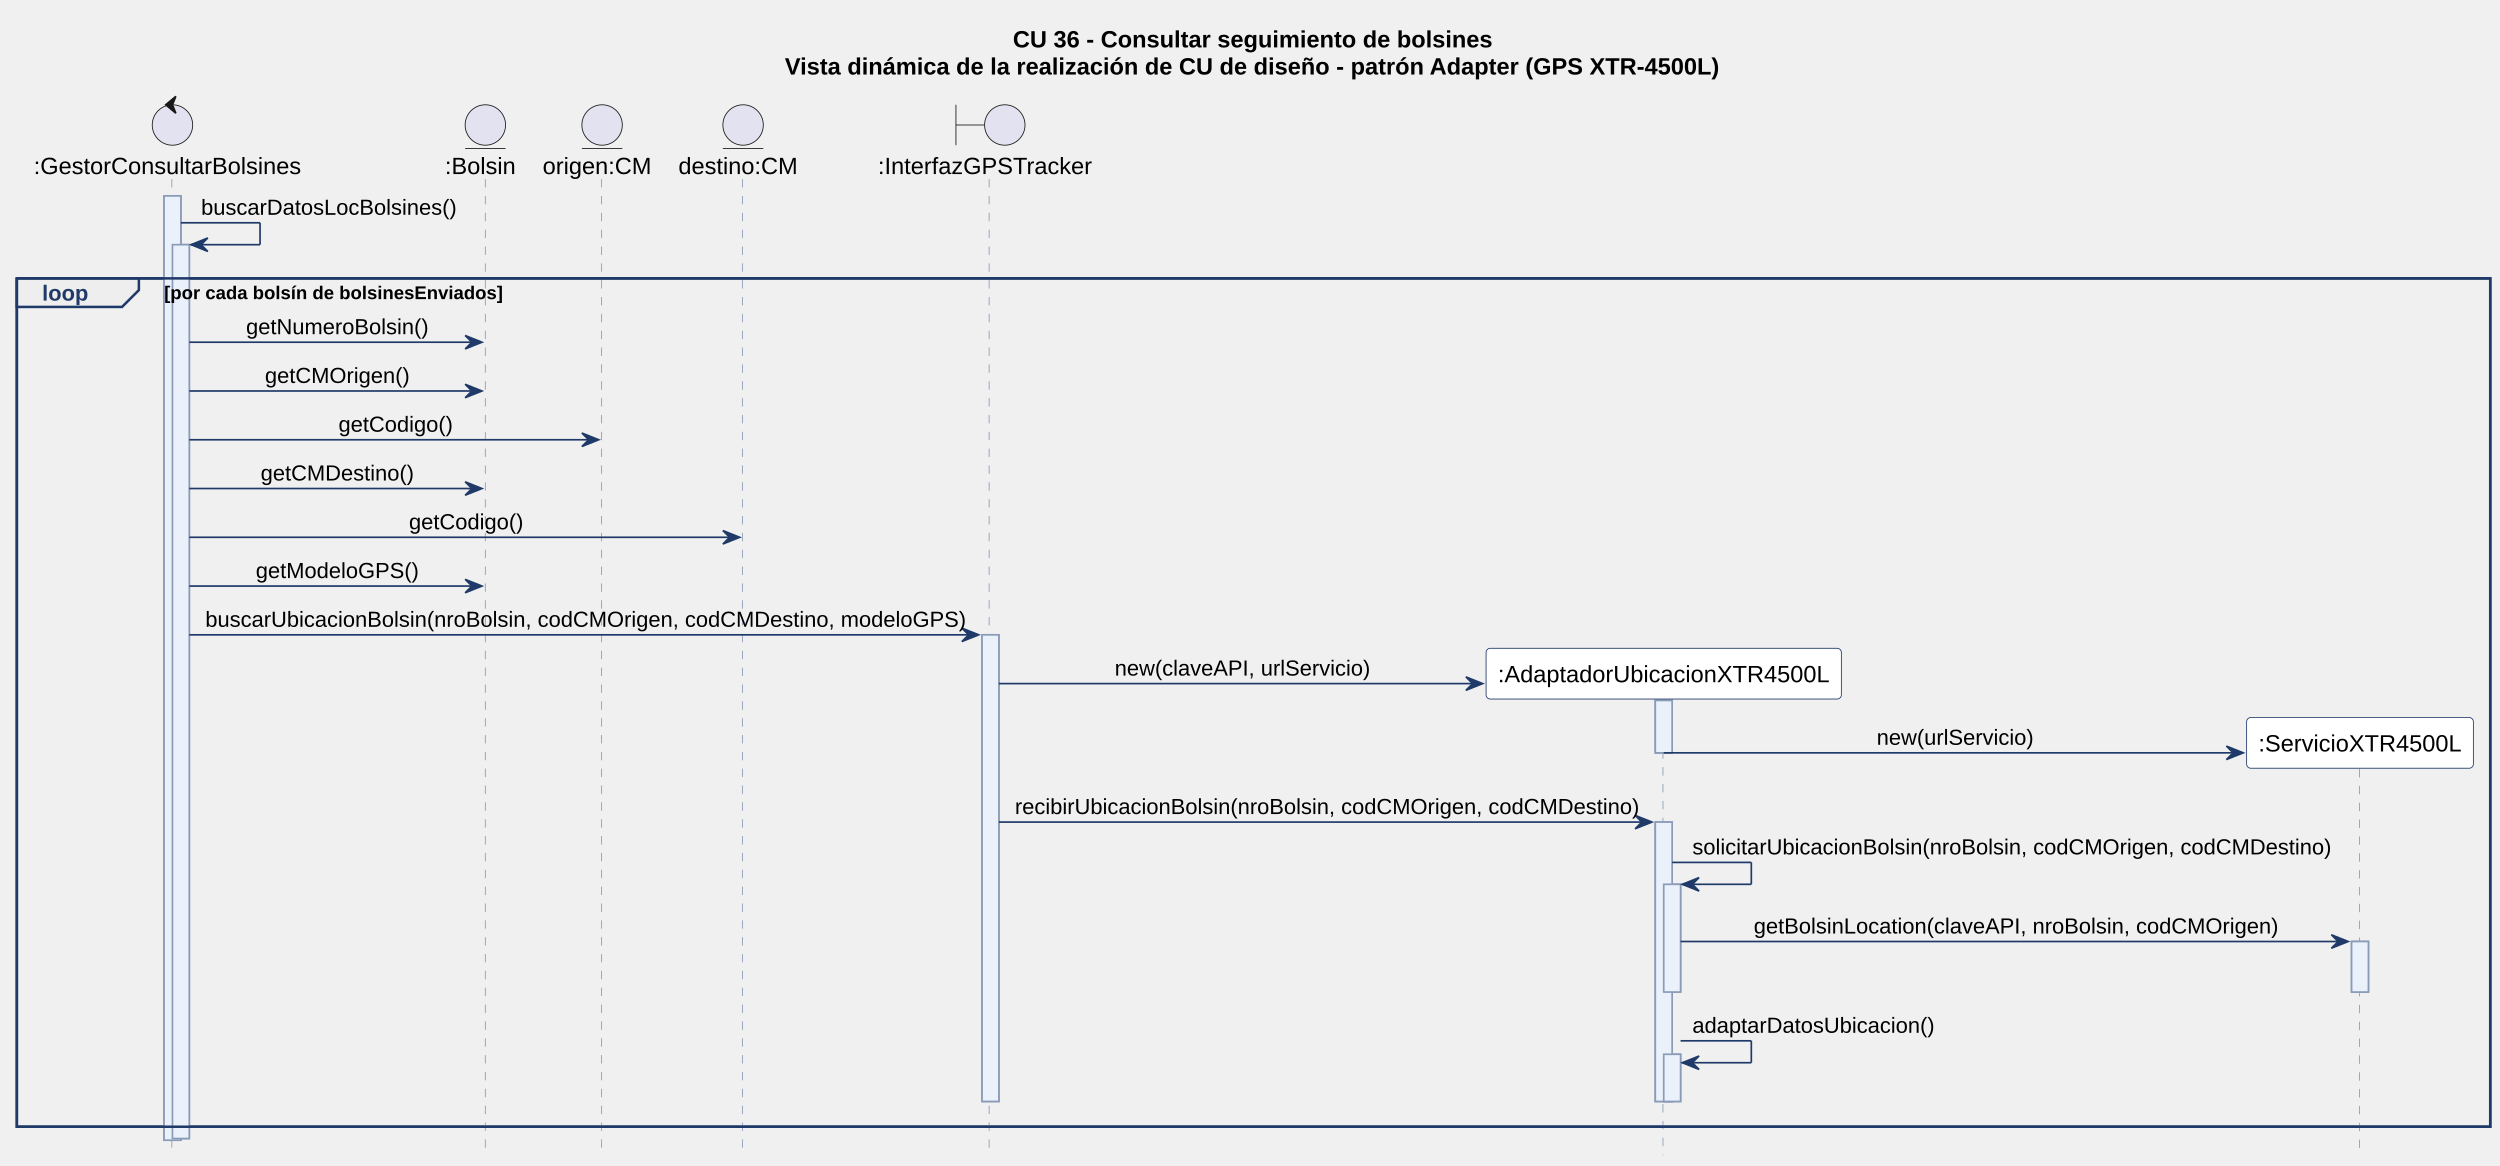
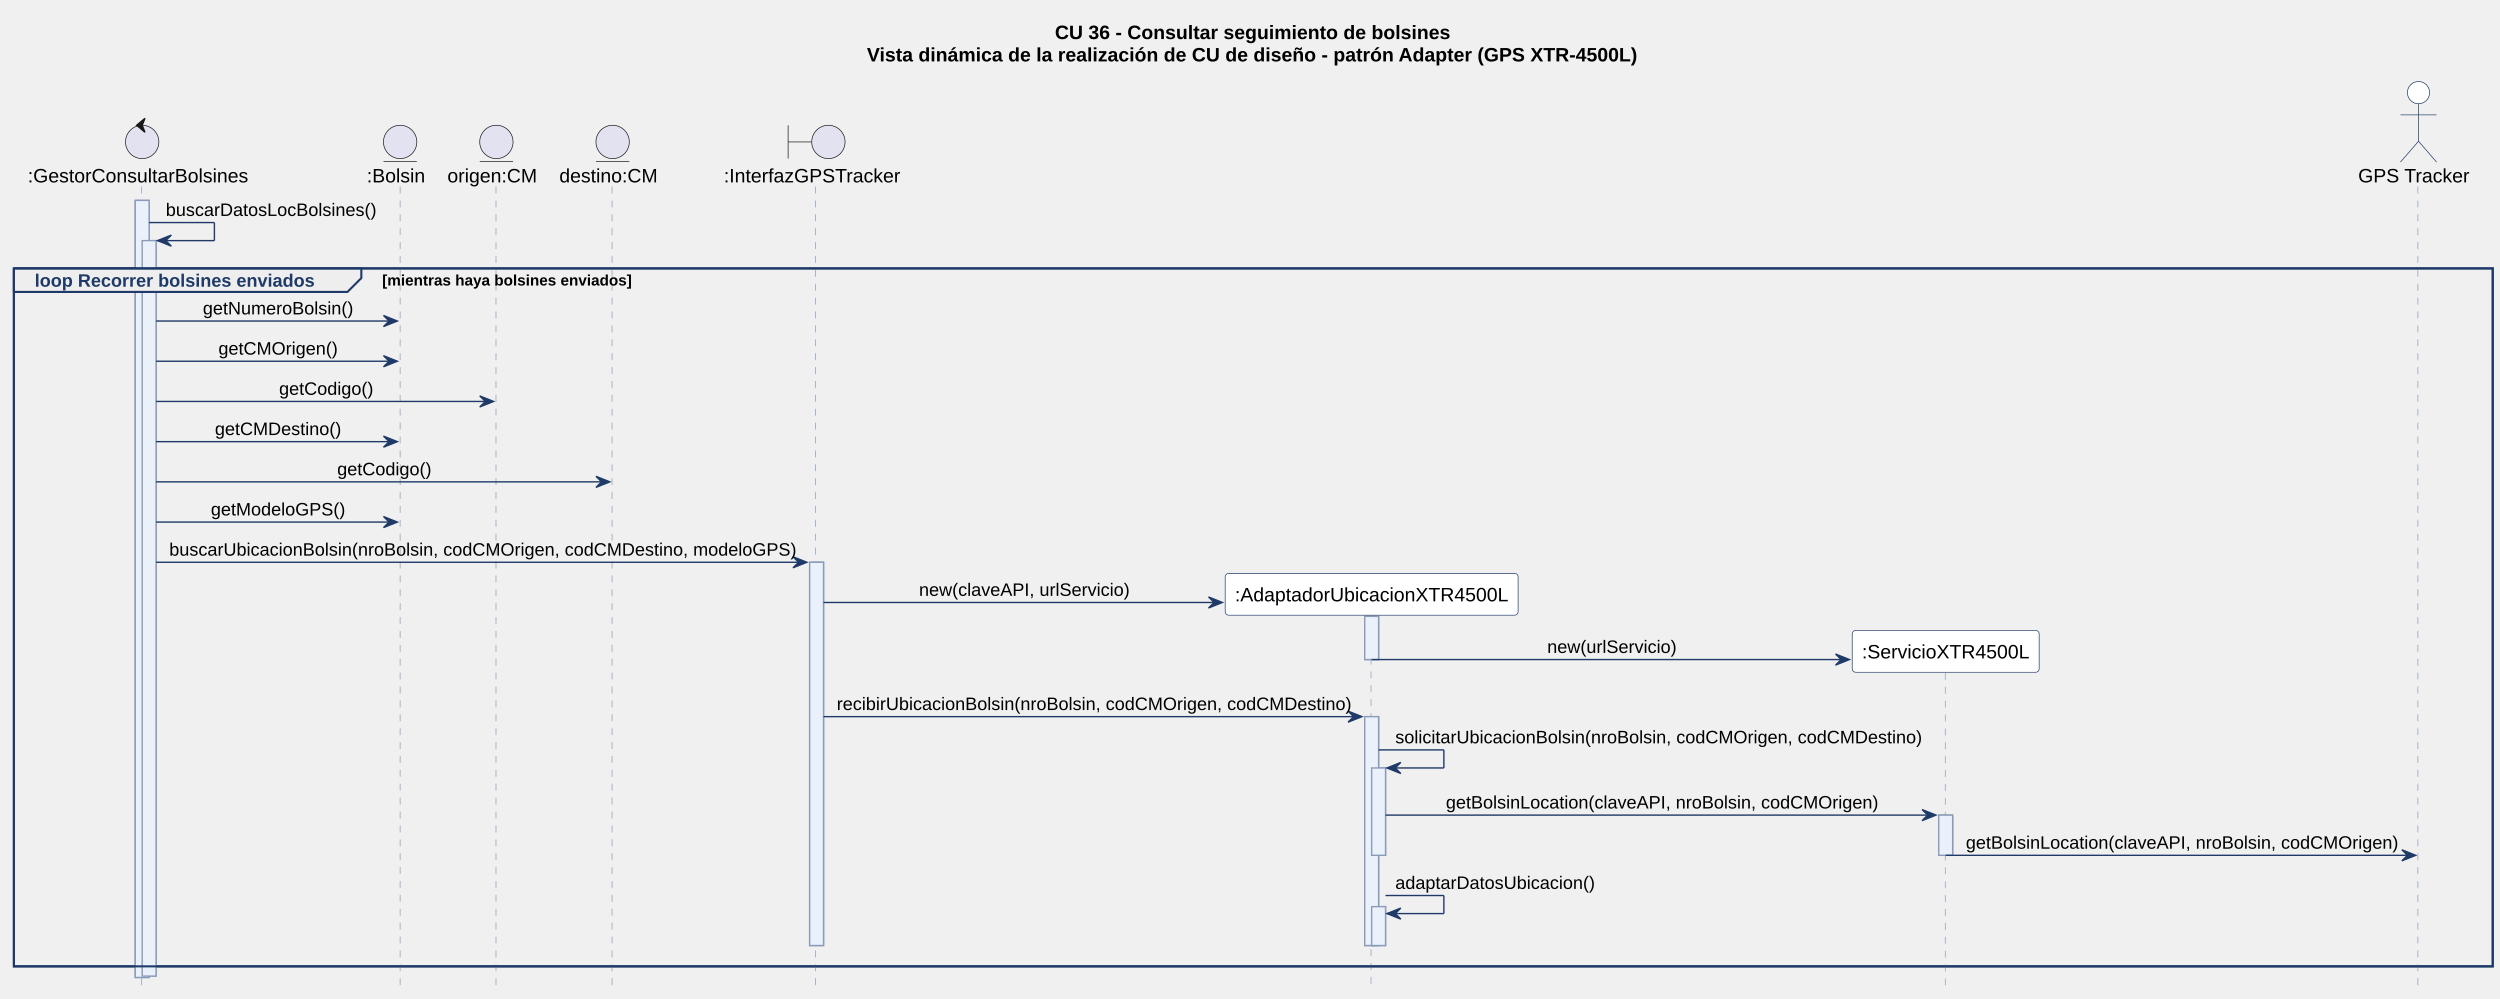
- <svg xmlns="http://www.w3.org/2000/svg" contentStyleType="text/css" height="692px" preserveAspectRatio="none" style="width:1484px;height:692px;background:#FFFFFF;" version="1.1" viewBox="0 0 1484 692" width="1484px" zoomAndPan="magnify">
+ <svg xmlns="http://www.w3.org/2000/svg" contentStyleType="text/css" height="719px" preserveAspectRatio="none" style="width:1800px;height:719px;background:#FFFFFF;" version="1.1" viewBox="0 0 1800 719" width="1800px" zoomAndPan="magnify">
  <defs />
  <g>
-     <text fill="#000000" font-family="Arial" font-size="14" font-weight="bold" lengthAdjust="spacing" textLength="284.717" x="601.244" y="28.132">CU 36 - Consultar seguimiento de bolsines</text>
-     <text fill="#000000" font-family="Arial" font-size="14" font-weight="bold" lengthAdjust="spacing" textLength="555.468" x="465.868" y="44.23">Vista dinámica de la realización de CU de diseño - patrón Adapter (GPS XTR-4500L)</text>
-     <rect fill="#EAF1FB" height="560.531" style="stroke:#8A9BB8;stroke-width:1;" width="10" x="97.369" y="116.296" />
-     <rect fill="#EAF1FB" height="530.582" style="stroke:#8A9BB8;stroke-width:1;" width="10" x="102.369" y="145.245" />
-     <rect fill="#EAF1FB" height="276.992" style="stroke:#8A9BB8;stroke-width:1;" width="10" x="582.947" y="376.834" />
-     <rect fill="#EAF1FB" height="31.099" style="stroke:#8A9BB8;stroke-width:1;" width="10" x="982.587" y="415.783" />
-     <rect fill="#EAF1FB" height="165.846" style="stroke:#8A9BB8;stroke-width:1;" width="10" x="982.587" y="487.981" />
-     <rect fill="#EAF1FB" height="63.949" style="stroke:#8A9BB8;stroke-width:1;" width="10" x="987.587" y="524.929" />
-     <rect fill="#EAF1FB" height="28" style="stroke:#8A9BB8;stroke-width:1;" width="10" x="987.587" y="625.827" />
-     <rect fill="#EAF1FB" height="30" style="stroke:#8A9BB8;stroke-width:1;" width="10" x="1395.898" y="558.878" />
-     <rect fill="none" height="503.582" style="stroke:#1F3A68;stroke-width:1.5;" width="1468.204" x="10" y="165.245" />
-     <line style="stroke:#8A9BB8;stroke-width:0.5;stroke-dasharray:5.0,5.0;" x1="102" x2="102" y1="106.296" y2="685.827" />
-     <line style="stroke:#8A9BB8;stroke-width:0.5;stroke-dasharray:5.0,5.0;" x1="288.093" x2="288.093" y1="106.296" y2="685.827" />
-     <line style="stroke:#8A9BB8;stroke-width:0.5;stroke-dasharray:5.0,5.0;" x1="357.113" x2="357.113" y1="106.296" y2="685.827" />
-     <line style="stroke:#8A9BB8;stroke-width:0.5;stroke-dasharray:5.0,5.0;" x1="440.692" x2="440.692" y1="106.296" y2="685.827" />
-     <line style="stroke:#8A9BB8;stroke-width:0.5;stroke-dasharray:5.0,5.0;" x1="587.151" x2="587.151" y1="106.296" y2="685.827" />
-     <line style="stroke:#8A9BB8;stroke-width:0.5;stroke-dasharray:5.0,5.0;" x1="987.136" x2="987.136" y1="415.384" y2="685.827" />
-     <line style="stroke:#8A9BB8;stroke-width:0.5;stroke-dasharray:5.0,5.0;" x1="1400.591" x2="1400.591" y1="456.482" y2="685.827" />
-     <text fill="#000000" font-family="Arial" font-size="14" lengthAdjust="spacing" textLength="158.737" x="20" y="103.329">:GestorConsultarBolsines</text>
-     <ellipse cx="102.369" cy="74.197" fill="#E2E2F0" rx="12" ry="12" style="stroke:#181818;stroke-width:0.5;" />
-     <polygon fill="#181818" points="98.369,62.197,104.369,57.197,102.369,62.197,104.369,67.197,98.369,62.197" style="stroke:#181818;stroke-width:1;" />
-     <text fill="#000000" font-family="Arial" font-size="14" lengthAdjust="spacing" textLength="42.02" x="264.093" y="103.329">:Bolsin</text>
-     <ellipse cx="288.103" cy="74.197" fill="#E2E2F0" rx="12" ry="12" style="stroke:#181818;stroke-width:0.5;" />
-     <line style="stroke:#181818;stroke-width:0.5;" x1="276.103" x2="300.103" y1="88.197" y2="88.197" />
-     <text fill="#000000" font-family="Arial" font-size="14" lengthAdjust="spacing" textLength="64.579" x="322.113" y="103.329">origen:CM</text>
-     <ellipse cx="357.403" cy="74.197" fill="#E2E2F0" rx="12" ry="12" style="stroke:#181818;stroke-width:0.5;" />
-     <line style="stroke:#181818;stroke-width:0.5;" x1="345.403" x2="369.403" y1="88.197" y2="88.197" />
-     <text fill="#000000" font-family="Arial" font-size="14" lengthAdjust="spacing" textLength="70.807" x="402.692" y="103.329">destino:CM</text>
-     <ellipse cx="441.096" cy="74.197" fill="#E2E2F0" rx="12" ry="12" style="stroke:#181818;stroke-width:0.5;" />
-     <line style="stroke:#181818;stroke-width:0.5;" x1="429.096" x2="453.096" y1="88.197" y2="88.197" />
-     <text fill="#000000" font-family="Arial" font-size="14" lengthAdjust="spacing" textLength="127.593" x="521.151" y="103.329">:InterfazGPSTracker</text>
-     <path d="M567.447,62.197 L567.447,86.197 M567.447,74.197 L584.447,74.197 " fill="none" style="stroke:#181818;stroke-width:0.5;" />
-     <ellipse cx="596.447" cy="74.197" fill="#E2E2F0" rx="12" ry="12" style="stroke:#181818;stroke-width:0.5;" />
-     <rect fill="#EAF1FB" height="560.531" style="stroke:#8A9BB8;stroke-width:1;" width="10" x="97.369" y="116.296" />
-     <rect fill="#EAF1FB" height="530.582" style="stroke:#8A9BB8;stroke-width:1;" width="10" x="102.369" y="145.245" />
-     <rect fill="#EAF1FB" height="276.992" style="stroke:#8A9BB8;stroke-width:1;" width="10" x="582.947" y="376.834" />
-     <rect fill="#EAF1FB" height="31.099" style="stroke:#8A9BB8;stroke-width:1;" width="10" x="982.587" y="415.783" />
-     <rect fill="#EAF1FB" height="165.846" style="stroke:#8A9BB8;stroke-width:1;" width="10" x="982.587" y="487.981" />
-     <rect fill="#EAF1FB" height="63.949" style="stroke:#8A9BB8;stroke-width:1;" width="10" x="987.587" y="524.929" />
-     <rect fill="#EAF1FB" height="28" style="stroke:#8A9BB8;stroke-width:1;" width="10" x="987.587" y="625.827" />
-     <rect fill="#EAF1FB" height="30" style="stroke:#8A9BB8;stroke-width:1;" width="10" x="1395.898" y="558.878" />
-     <line style="stroke:#1F3A68;stroke-width:1;" x1="107.369" x2="154.369" y1="132.245" y2="132.245" />
-     <line style="stroke:#1F3A68;stroke-width:1;" x1="154.369" x2="154.369" y1="132.245" y2="145.245" />
-     <line style="stroke:#1F3A68;stroke-width:1;" x1="113.369" x2="154.369" y1="145.245" y2="145.245" />
-     <polygon fill="#1F3A68" points="123.369,141.245,113.369,145.245,123.369,149.245,119.369,145.245" style="stroke:#1F3A68;stroke-width:1;" />
-     <text fill="#000000" font-family="Arial" font-size="13" lengthAdjust="spacing" textLength="151.734" x="119.369" y="127.49">buscarDatosLocBolsines()</text>
-     <path d="M10,165.245 L82.435,165.245 L82.435,172.193 L72.435,182.193 L10,182.193 L10,165.245 " fill="#EEEEEE" style="stroke:#1F3A68;stroke-width:1.5;" />
-     <rect fill="none" height="503.582" style="stroke:#1F3A68;stroke-width:1.5;" width="1468.204" x="10" y="165.245" />
-     <text fill="#1F3A68" font-family="Arial" font-size="13" font-weight="bold" lengthAdjust="spacing" textLength="27.435" x="25" y="178.439">loop</text>
-     <text fill="#000000" font-family="Arial" font-size="11" font-weight="bold" lengthAdjust="spacing" textLength="201.094" x="97.435" y="177.562">[por cada bolsín de bolsinesEnviados]</text>
-     <polygon fill="#1F3A68" points="276.103,199.142,286.103,203.142,276.103,207.142,280.103,203.142" style="stroke:#1F3A68;stroke-width:1;" />
-     <line style="stroke:#1F3A68;stroke-width:1;" x1="112.369" x2="282.103" y1="203.142" y2="203.142" />
-     <text fill="#000000" font-family="Arial" font-size="13" lengthAdjust="spacing" textLength="108.374" x="146.049" y="198.387">getNumeroBolsin()</text>
-     <polygon fill="#1F3A68" points="276.103,228.091,286.103,232.091,276.103,236.091,280.103,232.091" style="stroke:#1F3A68;stroke-width:1;" />
-     <line style="stroke:#1F3A68;stroke-width:1;" x1="112.369" x2="282.103" y1="232.091" y2="232.091" />
-     <text fill="#000000" font-family="Arial" font-size="13" lengthAdjust="spacing" textLength="85.966" x="157.253" y="227.336">getCMOrigen()</text>
-     <polygon fill="#1F3A68" points="345.403,257.04,355.403,261.04,345.403,265.04,349.403,261.04" style="stroke:#1F3A68;stroke-width:1;" />
-     <line style="stroke:#1F3A68;stroke-width:1;" x1="112.369" x2="351.403" y1="261.04" y2="261.04" />
-     <text fill="#000000" font-family="Arial" font-size="13" lengthAdjust="spacing" textLength="67.926" x="200.923" y="256.285">getCodigo()</text>
-     <polygon fill="#1F3A68" points="276.103,285.988,286.103,289.988,276.103,293.988,280.103,289.988" style="stroke:#1F3A68;stroke-width:1;" />
-     <line style="stroke:#1F3A68;stroke-width:1;" x1="112.369" x2="282.103" y1="289.988" y2="289.988" />
-     <text fill="#000000" font-family="Arial" font-size="13" lengthAdjust="spacing" textLength="91.025" x="154.723" y="285.233">getCMDestino()</text>
-     <polygon fill="#1F3A68" points="429.096,314.937,439.096,318.937,429.096,322.937,433.096,318.937" style="stroke:#1F3A68;stroke-width:1;" />
-     <line style="stroke:#1F3A68;stroke-width:1;" x1="112.369" x2="435.096" y1="318.937" y2="318.937" />
-     <text fill="#000000" font-family="Arial" font-size="13" lengthAdjust="spacing" textLength="67.926" x="242.769" y="314.182">getCodigo()</text>
-     <polygon fill="#1F3A68" points="276.103,343.886,286.103,347.886,276.103,351.886,280.103,347.886" style="stroke:#1F3A68;stroke-width:1;" />
-     <line style="stroke:#1F3A68;stroke-width:1;" x1="112.369" x2="282.103" y1="347.886" y2="347.886" />
-     <text fill="#000000" font-family="Arial" font-size="13" lengthAdjust="spacing" textLength="96.821" x="151.825" y="343.131">getModeloGPS()</text>
-     <polygon fill="#1F3A68" points="570.947,372.834,580.947,376.834,570.947,380.834,574.947,376.834" style="stroke:#1F3A68;stroke-width:1;" />
-     <line style="stroke:#1F3A68;stroke-width:1;" x1="112.369" x2="576.947" y1="376.834" y2="376.834" />
-     <text fill="#000000" font-family="Arial" font-size="13" lengthAdjust="spacing" textLength="451.579" x="121.869" y="372.08">buscarUbicacionBolsin(nroBolsin, codCMOrigen, codCMDestino, modeloGPS)</text>
-     <polygon fill="#1F3A68" points="870.136,401.783,880.136,405.783,870.136,409.783,874.136,405.783" style="stroke:#1F3A68;stroke-width:1;" />
-     <line style="stroke:#1F3A68;stroke-width:1;" x1="592.947" x2="876.136" y1="405.783" y2="405.783" />
-     <text fill="#000000" font-family="Arial" font-size="13" lengthAdjust="spacing" textLength="151.715" x="661.684" y="401.028">new(claveAPI, urlServicio)</text>
-     <rect fill="#FFFFFF" height="30.099" rx="2.5" ry="2.5" style="stroke:#1F3A68;stroke-width:0.5;" width="210.902" x="882.136" y="384.834" />
-     <text fill="#000000" font-family="Arial" font-size="14" lengthAdjust="spacing" textLength="196.902" x="889.136" y="404.966">:AdaptadorUbicacionXTR4500L</text>
-     <polygon fill="#1F3A68" points="1321.591,442.882,1331.591,446.882,1321.591,450.882,1325.591,446.882" style="stroke:#1F3A68;stroke-width:1;" />
-     <line style="stroke:#1F3A68;stroke-width:1;" x1="987.587" x2="1327.591" y1="446.882" y2="446.882" />
-     <text fill="#000000" font-family="Arial" font-size="13" lengthAdjust="spacing" textLength="93.19" x="1113.994" y="442.127">new(urlServicio)</text>
-     <rect fill="#FFFFFF" height="30.099" rx="2.5" ry="2.5" style="stroke:#1F3A68;stroke-width:0.5;" width="134.613" x="1333.591" y="425.933" />
-     <text fill="#000000" font-family="Arial" font-size="14" lengthAdjust="spacing" textLength="120.613" x="1340.591" y="446.065">:ServicioXTR4500L</text>
-     <polygon fill="#1F3A68" points="970.587,483.981,980.587,487.981,970.587,491.981,974.587,487.981" style="stroke:#1F3A68;stroke-width:1;" />
-     <line style="stroke:#1F3A68;stroke-width:1;" x1="592.947" x2="976.587" y1="487.981" y2="487.981" />
-     <text fill="#000000" font-family="Arial" font-size="13" lengthAdjust="spacing" textLength="370.64" x="602.447" y="483.226">recibirUbicacionBolsin(nroBolsin, codCMOrigen, codCMDestino)</text>
-     <line style="stroke:#1F3A68;stroke-width:1;" x1="992.587" x2="1039.587" y1="511.929" y2="511.929" />
-     <line style="stroke:#1F3A68;stroke-width:1;" x1="1039.587" x2="1039.587" y1="511.929" y2="524.929" />
-     <line style="stroke:#1F3A68;stroke-width:1;" x1="998.587" x2="1039.587" y1="524.929" y2="524.929" />
-     <polygon fill="#1F3A68" points="1008.587,520.929,998.587,524.929,1008.587,528.929,1004.587,524.929" style="stroke:#1F3A68;stroke-width:1;" />
-     <text fill="#000000" font-family="Arial" font-size="13" lengthAdjust="spacing" textLength="379.31" x="1004.587" y="507.174">solicitarUbicacionBolsin(nroBolsin, codCMOrigen, codCMDestino)</text>
-     <polygon fill="#1F3A68" points="1383.898,554.878,1393.898,558.878,1383.898,562.878,1387.898,558.878" style="stroke:#1F3A68;stroke-width:1;" />
-     <line style="stroke:#1F3A68;stroke-width:1;" x1="997.587" x2="1389.898" y1="558.878" y2="558.878" />
-     <text fill="#000000" font-family="Arial" font-size="13" lengthAdjust="spacing" textLength="311.429" x="1041.028" y="554.123">getBolsinLocation(claveAPI, nroBolsin, codCMOrigen)</text>
-     <line style="stroke:#1F3A68;stroke-width:1;" x1="997.587" x2="1039.587" y1="617.827" y2="617.827" />
-     <line style="stroke:#1F3A68;stroke-width:1;" x1="1039.587" x2="1039.587" y1="617.827" y2="630.827" />
-     <line style="stroke:#1F3A68;stroke-width:1;" x1="998.587" x2="1039.587" y1="630.827" y2="630.827" />
-     <polygon fill="#1F3A68" points="1008.587,626.827,998.587,630.827,1008.587,634.827,1004.587,630.827" style="stroke:#1F3A68;stroke-width:1;" />
-     <text fill="#000000" font-family="Arial" font-size="13" lengthAdjust="spacing" textLength="143.793" x="1004.587" y="613.072">adaptarDatosUbicacion()</text>
+     <text fill="#000000" font-family="Arial" font-size="14" font-weight="bold" lengthAdjust="spacing" textLength="284.717" x="759.53" y="28.132">CU 36 - Consultar seguimiento de bolsines</text>
+     <text fill="#000000" font-family="Arial" font-size="14" font-weight="bold" lengthAdjust="spacing" textLength="555.468" x="624.155" y="44.23">Vista dinámica de la realización de CU de diseño - patrón Adapter (GPS XTR-4500L)</text>
+     <rect fill="#EAF1FB" height="559.48" style="stroke:#8A9BB8;stroke-width:1;" width="10" x="97.369" y="144.296" />
+     <rect fill="#EAF1FB" height="529.531" style="stroke:#8A9BB8;stroke-width:1;" width="10" x="102.369" y="173.245" />
+     <rect fill="#EAF1FB" height="275.941" style="stroke:#8A9BB8;stroke-width:1;" width="10" x="582.947" y="404.834" />
+     <rect fill="#EAF1FB" height="31.099" style="stroke:#8A9BB8;stroke-width:1;" width="10" x="982.587" y="443.783" />
+     <rect fill="#EAF1FB" height="164.795" style="stroke:#8A9BB8;stroke-width:1;" width="10" x="982.587" y="515.981" />
+     <rect fill="#EAF1FB" height="62.898" style="stroke:#8A9BB8;stroke-width:1;" width="10" x="987.587" y="552.929" />
+     <rect fill="#EAF1FB" height="28" style="stroke:#8A9BB8;stroke-width:1;" width="10" x="987.587" y="652.775" />
+     <rect fill="#EAF1FB" height="28.949" style="stroke:#8A9BB8;stroke-width:1;" width="10" x="1395.898" y="586.878" />
+     <rect fill="none" height="502.531" style="stroke:#1F3A68;stroke-width:1.5;" width="1784.778" x="10" y="193.245" />
+     <line style="stroke:#8A9BB8;stroke-width:0.5;stroke-dasharray:5.0,5.0;" x1="102" x2="102" y1="134.296" y2="712.775" />
+     <line style="stroke:#8A9BB8;stroke-width:0.5;stroke-dasharray:5.0,5.0;" x1="288.093" x2="288.093" y1="134.296" y2="712.775" />
+     <line style="stroke:#8A9BB8;stroke-width:0.5;stroke-dasharray:5.0,5.0;" x1="357.113" x2="357.113" y1="134.296" y2="712.775" />
+     <line style="stroke:#8A9BB8;stroke-width:0.5;stroke-dasharray:5.0,5.0;" x1="440.692" x2="440.692" y1="134.296" y2="712.775" />
+     <line style="stroke:#8A9BB8;stroke-width:0.5;stroke-dasharray:5.0,5.0;" x1="587.151" x2="587.151" y1="134.296" y2="712.775" />
+     <line style="stroke:#8A9BB8;stroke-width:0.5;stroke-dasharray:5.0,5.0;" x1="987.136" x2="987.136" y1="443.384" y2="712.775" />
+     <line style="stroke:#8A9BB8;stroke-width:0.5;stroke-dasharray:5.0,5.0;" x1="1400.591" x2="1400.591" y1="484.482" y2="712.775" />
+     <line style="stroke:#8A9BB8;stroke-width:0.5;stroke-dasharray:5.0,5.0;" x1="1740.874" x2="1740.874" y1="134.296" y2="712.775" />
+     <text fill="#000000" font-family="Arial" font-size="14" lengthAdjust="spacing" textLength="158.737" x="20" y="131.329">:GestorConsultarBolsines</text>
+     <ellipse cx="102.369" cy="102.197" fill="#E2E2F0" rx="12" ry="12" style="stroke:#181818;stroke-width:0.5;" />
+     <polygon fill="#181818" points="98.369,90.197,104.369,85.197,102.369,90.197,104.369,95.197,98.369,90.197" style="stroke:#181818;stroke-width:1;" />
+     <text fill="#000000" font-family="Arial" font-size="14" lengthAdjust="spacing" textLength="42.02" x="264.093" y="131.329">:Bolsin</text>
+     <ellipse cx="288.103" cy="102.197" fill="#E2E2F0" rx="12" ry="12" style="stroke:#181818;stroke-width:0.5;" />
+     <line style="stroke:#181818;stroke-width:0.5;" x1="276.103" x2="300.103" y1="116.197" y2="116.197" />
+     <text fill="#000000" font-family="Arial" font-size="14" lengthAdjust="spacing" textLength="64.579" x="322.113" y="131.329">origen:CM</text>
+     <ellipse cx="357.403" cy="102.197" fill="#E2E2F0" rx="12" ry="12" style="stroke:#181818;stroke-width:0.5;" />
+     <line style="stroke:#181818;stroke-width:0.5;" x1="345.403" x2="369.403" y1="116.197" y2="116.197" />
+     <text fill="#000000" font-family="Arial" font-size="14" lengthAdjust="spacing" textLength="70.807" x="402.692" y="131.329">destino:CM</text>
+     <ellipse cx="441.096" cy="102.197" fill="#E2E2F0" rx="12" ry="12" style="stroke:#181818;stroke-width:0.5;" />
+     <line style="stroke:#181818;stroke-width:0.5;" x1="429.096" x2="453.096" y1="116.197" y2="116.197" />
+     <text fill="#000000" font-family="Arial" font-size="14" lengthAdjust="spacing" textLength="127.593" x="521.151" y="131.329">:InterfazGPSTracker</text>
+     <path d="M567.447,90.197 L567.447,114.197 M567.447,102.197 L584.447,102.197 " fill="none" style="stroke:#181818;stroke-width:0.5;" />
+     <ellipse cx="596.447" cy="102.197" fill="#E2E2F0" rx="12" ry="12" style="stroke:#181818;stroke-width:0.5;" />
+     <text fill="#000000" font-family="Arial" font-size="14" lengthAdjust="spacing" textLength="80.903" x="1697.874" y="131.329">GPS Tracker</text>
+     <ellipse cx="1741.326" cy="66.697" fill="#FFFFFF" rx="8" ry="8" style="stroke:#1F3A68;stroke-width:0.5;" />
+     <path d="M1741.326,74.697 L1741.326,101.697 M1728.326,82.697 L1754.326,82.697 M1741.326,101.697 L1728.326,116.697 M1741.326,101.697 L1754.326,116.697 " fill="none" style="stroke:#1F3A68;stroke-width:0.5;" />
+     <rect fill="#EAF1FB" height="559.48" style="stroke:#8A9BB8;stroke-width:1;" width="10" x="97.369" y="144.296" />
+     <rect fill="#EAF1FB" height="529.531" style="stroke:#8A9BB8;stroke-width:1;" width="10" x="102.369" y="173.245" />
+     <rect fill="#EAF1FB" height="275.941" style="stroke:#8A9BB8;stroke-width:1;" width="10" x="582.947" y="404.834" />
+     <rect fill="#EAF1FB" height="31.099" style="stroke:#8A9BB8;stroke-width:1;" width="10" x="982.587" y="443.783" />
+     <rect fill="#EAF1FB" height="164.795" style="stroke:#8A9BB8;stroke-width:1;" width="10" x="982.587" y="515.981" />
+     <rect fill="#EAF1FB" height="62.898" style="stroke:#8A9BB8;stroke-width:1;" width="10" x="987.587" y="552.929" />
+     <rect fill="#EAF1FB" height="28" style="stroke:#8A9BB8;stroke-width:1;" width="10" x="987.587" y="652.775" />
+     <rect fill="#EAF1FB" height="28.949" style="stroke:#8A9BB8;stroke-width:1;" width="10" x="1395.898" y="586.878" />
+     <line style="stroke:#1F3A68;stroke-width:1;" x1="107.369" x2="154.369" y1="160.245" y2="160.245" />
+     <line style="stroke:#1F3A68;stroke-width:1;" x1="154.369" x2="154.369" y1="160.245" y2="173.245" />
+     <line style="stroke:#1F3A68;stroke-width:1;" x1="113.369" x2="154.369" y1="173.245" y2="173.245" />
+     <polygon fill="#1F3A68" points="123.369,169.245,113.369,173.245,123.369,177.245,119.369,173.245" style="stroke:#1F3A68;stroke-width:1;" />
+     <text fill="#000000" font-family="Arial" font-size="13" lengthAdjust="spacing" textLength="151.734" x="119.369" y="155.49">buscarDatosLocBolsines()</text>
+     <path d="M10,193.245 L260.169,193.245 L260.169,200.193 L250.169,210.193 L10,210.193 L10,193.245 " fill="#EEEEEE" style="stroke:#1F3A68;stroke-width:1.5;" />
+     <rect fill="none" height="502.531" style="stroke:#1F3A68;stroke-width:1.5;" width="1784.778" x="10" y="193.245" />
+     <text fill="#1F3A68" font-family="Arial" font-size="13" font-weight="bold" lengthAdjust="spacing" textLength="201.557" x="25" y="206.439">loop Recorrer bolsines enviados</text>
+     <text fill="#000000" font-family="Arial" font-size="11" font-weight="bold" lengthAdjust="spacing" textLength="179.727" x="275.169" y="205.562">[mientras haya bolsines enviados]</text>
+     <polygon fill="#1F3A68" points="276.103,227.142,286.103,231.142,276.103,235.142,280.103,231.142" style="stroke:#1F3A68;stroke-width:1;" />
+     <line style="stroke:#1F3A68;stroke-width:1;" x1="112.369" x2="282.103" y1="231.142" y2="231.142" />
+     <text fill="#000000" font-family="Arial" font-size="13" lengthAdjust="spacing" textLength="108.374" x="146.049" y="226.387">getNumeroBolsin()</text>
+     <polygon fill="#1F3A68" points="276.103,256.091,286.103,260.091,276.103,264.091,280.103,260.091" style="stroke:#1F3A68;stroke-width:1;" />
+     <line style="stroke:#1F3A68;stroke-width:1;" x1="112.369" x2="282.103" y1="260.091" y2="260.091" />
+     <text fill="#000000" font-family="Arial" font-size="13" lengthAdjust="spacing" textLength="85.966" x="157.253" y="255.336">getCMOrigen()</text>
+     <polygon fill="#1F3A68" points="345.403,285.04,355.403,289.04,345.403,293.04,349.403,289.04" style="stroke:#1F3A68;stroke-width:1;" />
+     <line style="stroke:#1F3A68;stroke-width:1;" x1="112.369" x2="351.403" y1="289.04" y2="289.04" />
+     <text fill="#000000" font-family="Arial" font-size="13" lengthAdjust="spacing" textLength="67.926" x="200.923" y="284.285">getCodigo()</text>
+     <polygon fill="#1F3A68" points="276.103,313.988,286.103,317.988,276.103,321.988,280.103,317.988" style="stroke:#1F3A68;stroke-width:1;" />
+     <line style="stroke:#1F3A68;stroke-width:1;" x1="112.369" x2="282.103" y1="317.988" y2="317.988" />
+     <text fill="#000000" font-family="Arial" font-size="13" lengthAdjust="spacing" textLength="91.025" x="154.723" y="313.233">getCMDestino()</text>
+     <polygon fill="#1F3A68" points="429.096,342.937,439.096,346.937,429.096,350.937,433.096,346.937" style="stroke:#1F3A68;stroke-width:1;" />
+     <line style="stroke:#1F3A68;stroke-width:1;" x1="112.369" x2="435.096" y1="346.937" y2="346.937" />
+     <text fill="#000000" font-family="Arial" font-size="13" lengthAdjust="spacing" textLength="67.926" x="242.769" y="342.182">getCodigo()</text>
+     <polygon fill="#1F3A68" points="276.103,371.886,286.103,375.886,276.103,379.886,280.103,375.886" style="stroke:#1F3A68;stroke-width:1;" />
+     <line style="stroke:#1F3A68;stroke-width:1;" x1="112.369" x2="282.103" y1="375.886" y2="375.886" />
+     <text fill="#000000" font-family="Arial" font-size="13" lengthAdjust="spacing" textLength="96.821" x="151.825" y="371.131">getModeloGPS()</text>
+     <polygon fill="#1F3A68" points="570.947,400.834,580.947,404.834,570.947,408.834,574.947,404.834" style="stroke:#1F3A68;stroke-width:1;" />
+     <line style="stroke:#1F3A68;stroke-width:1;" x1="112.369" x2="576.947" y1="404.834" y2="404.834" />
+     <text fill="#000000" font-family="Arial" font-size="13" lengthAdjust="spacing" textLength="451.579" x="121.869" y="400.08">buscarUbicacionBolsin(nroBolsin, codCMOrigen, codCMDestino, modeloGPS)</text>
+     <polygon fill="#1F3A68" points="870.136,429.783,880.136,433.783,870.136,437.783,874.136,433.783" style="stroke:#1F3A68;stroke-width:1;" />
+     <line style="stroke:#1F3A68;stroke-width:1;" x1="592.947" x2="876.136" y1="433.783" y2="433.783" />
+     <text fill="#000000" font-family="Arial" font-size="13" lengthAdjust="spacing" textLength="151.715" x="661.684" y="429.028">new(claveAPI, urlServicio)</text>
+     <rect fill="#FFFFFF" height="30.099" rx="2.5" ry="2.5" style="stroke:#1F3A68;stroke-width:0.5;" width="210.902" x="882.136" y="412.834" />
+     <text fill="#000000" font-family="Arial" font-size="14" lengthAdjust="spacing" textLength="196.902" x="889.136" y="432.966">:AdaptadorUbicacionXTR4500L</text>
+     <polygon fill="#1F3A68" points="1321.591,470.882,1331.591,474.882,1321.591,478.882,1325.591,474.882" style="stroke:#1F3A68;stroke-width:1;" />
+     <line style="stroke:#1F3A68;stroke-width:1;" x1="987.587" x2="1327.591" y1="474.882" y2="474.882" />
+     <text fill="#000000" font-family="Arial" font-size="13" lengthAdjust="spacing" textLength="93.19" x="1113.994" y="470.127">new(urlServicio)</text>
+     <rect fill="#FFFFFF" height="30.099" rx="2.5" ry="2.5" style="stroke:#1F3A68;stroke-width:0.5;" width="134.613" x="1333.591" y="453.933" />
+     <text fill="#000000" font-family="Arial" font-size="14" lengthAdjust="spacing" textLength="120.613" x="1340.591" y="474.065">:ServicioXTR4500L</text>
+     <polygon fill="#1F3A68" points="970.587,511.981,980.587,515.981,970.587,519.981,974.587,515.981" style="stroke:#1F3A68;stroke-width:1;" />
+     <line style="stroke:#1F3A68;stroke-width:1;" x1="592.947" x2="976.587" y1="515.981" y2="515.981" />
+     <text fill="#000000" font-family="Arial" font-size="13" lengthAdjust="spacing" textLength="370.64" x="602.447" y="511.226">recibirUbicacionBolsin(nroBolsin, codCMOrigen, codCMDestino)</text>
+     <line style="stroke:#1F3A68;stroke-width:1;" x1="992.587" x2="1039.587" y1="539.929" y2="539.929" />
+     <line style="stroke:#1F3A68;stroke-width:1;" x1="1039.587" x2="1039.587" y1="539.929" y2="552.929" />
+     <line style="stroke:#1F3A68;stroke-width:1;" x1="998.587" x2="1039.587" y1="552.929" y2="552.929" />
+     <polygon fill="#1F3A68" points="1008.587,548.929,998.587,552.929,1008.587,556.929,1004.587,552.929" style="stroke:#1F3A68;stroke-width:1;" />
+     <text fill="#000000" font-family="Arial" font-size="13" lengthAdjust="spacing" textLength="379.31" x="1004.587" y="535.174">solicitarUbicacionBolsin(nroBolsin, codCMOrigen, codCMDestino)</text>
+     <polygon fill="#1F3A68" points="1383.898,582.878,1393.898,586.878,1383.898,590.878,1387.898,586.878" style="stroke:#1F3A68;stroke-width:1;" />
+     <line style="stroke:#1F3A68;stroke-width:1;" x1="997.587" x2="1389.898" y1="586.878" y2="586.878" />
+     <text fill="#000000" font-family="Arial" font-size="13" lengthAdjust="spacing" textLength="311.429" x="1041.028" y="582.123">getBolsinLocation(claveAPI, nroBolsin, codCMOrigen)</text>
+     <polygon fill="#1F3A68" points="1729.326,611.827,1739.326,615.827,1729.326,619.827,1733.326,615.827" style="stroke:#1F3A68;stroke-width:1;" />
+     <line style="stroke:#1F3A68;stroke-width:1;" x1="1400.898" x2="1735.326" y1="615.827" y2="615.827" />
+     <text fill="#000000" font-family="Arial" font-size="13" lengthAdjust="spacing" textLength="311.429" x="1415.398" y="611.072">getBolsinLocation(claveAPI, nroBolsin, codCMOrigen)</text>
+     <line style="stroke:#1F3A68;stroke-width:1;" x1="997.587" x2="1039.587" y1="644.775" y2="644.775" />
+     <line style="stroke:#1F3A68;stroke-width:1;" x1="1039.587" x2="1039.587" y1="644.775" y2="657.775" />
+     <line style="stroke:#1F3A68;stroke-width:1;" x1="998.587" x2="1039.587" y1="657.775" y2="657.775" />
+     <polygon fill="#1F3A68" points="1008.587,653.775,998.587,657.775,1008.587,661.775,1004.587,657.775" style="stroke:#1F3A68;stroke-width:1;" />
+     <text fill="#000000" font-family="Arial" font-size="13" lengthAdjust="spacing" textLength="143.793" x="1004.587" y="640.02">adaptarDatosUbicacion()</text>
  </g>
</svg>
